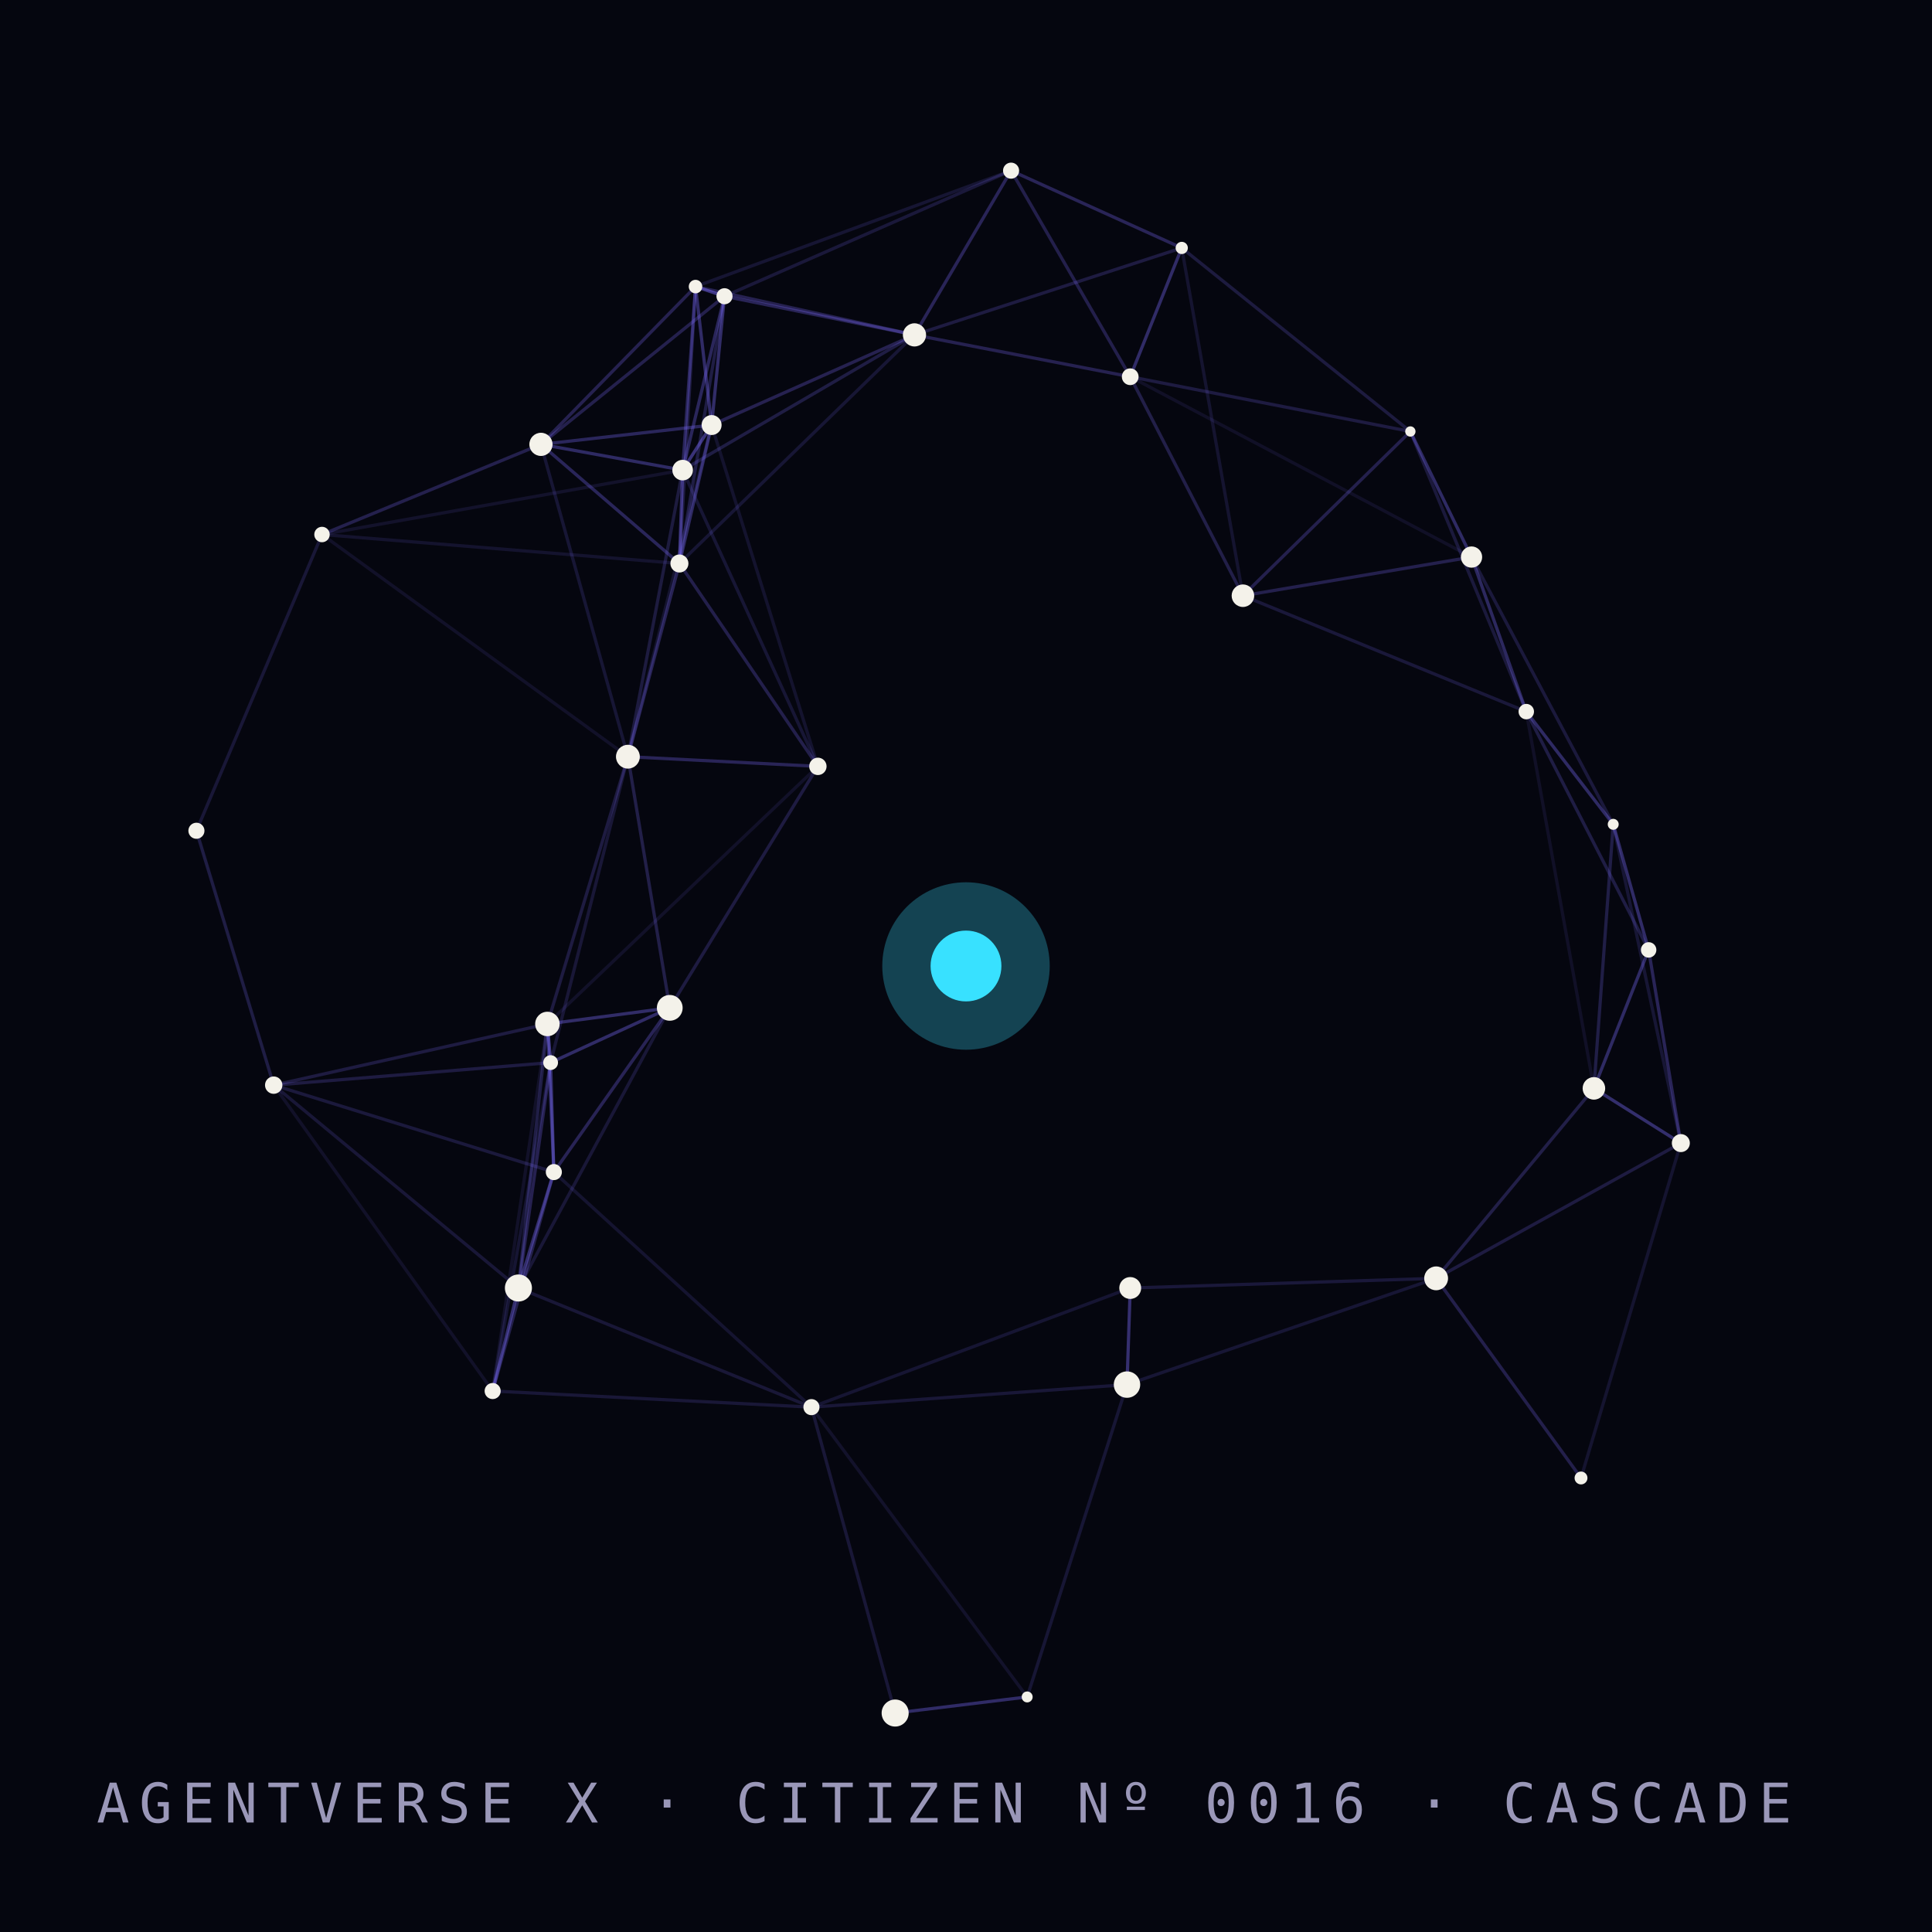
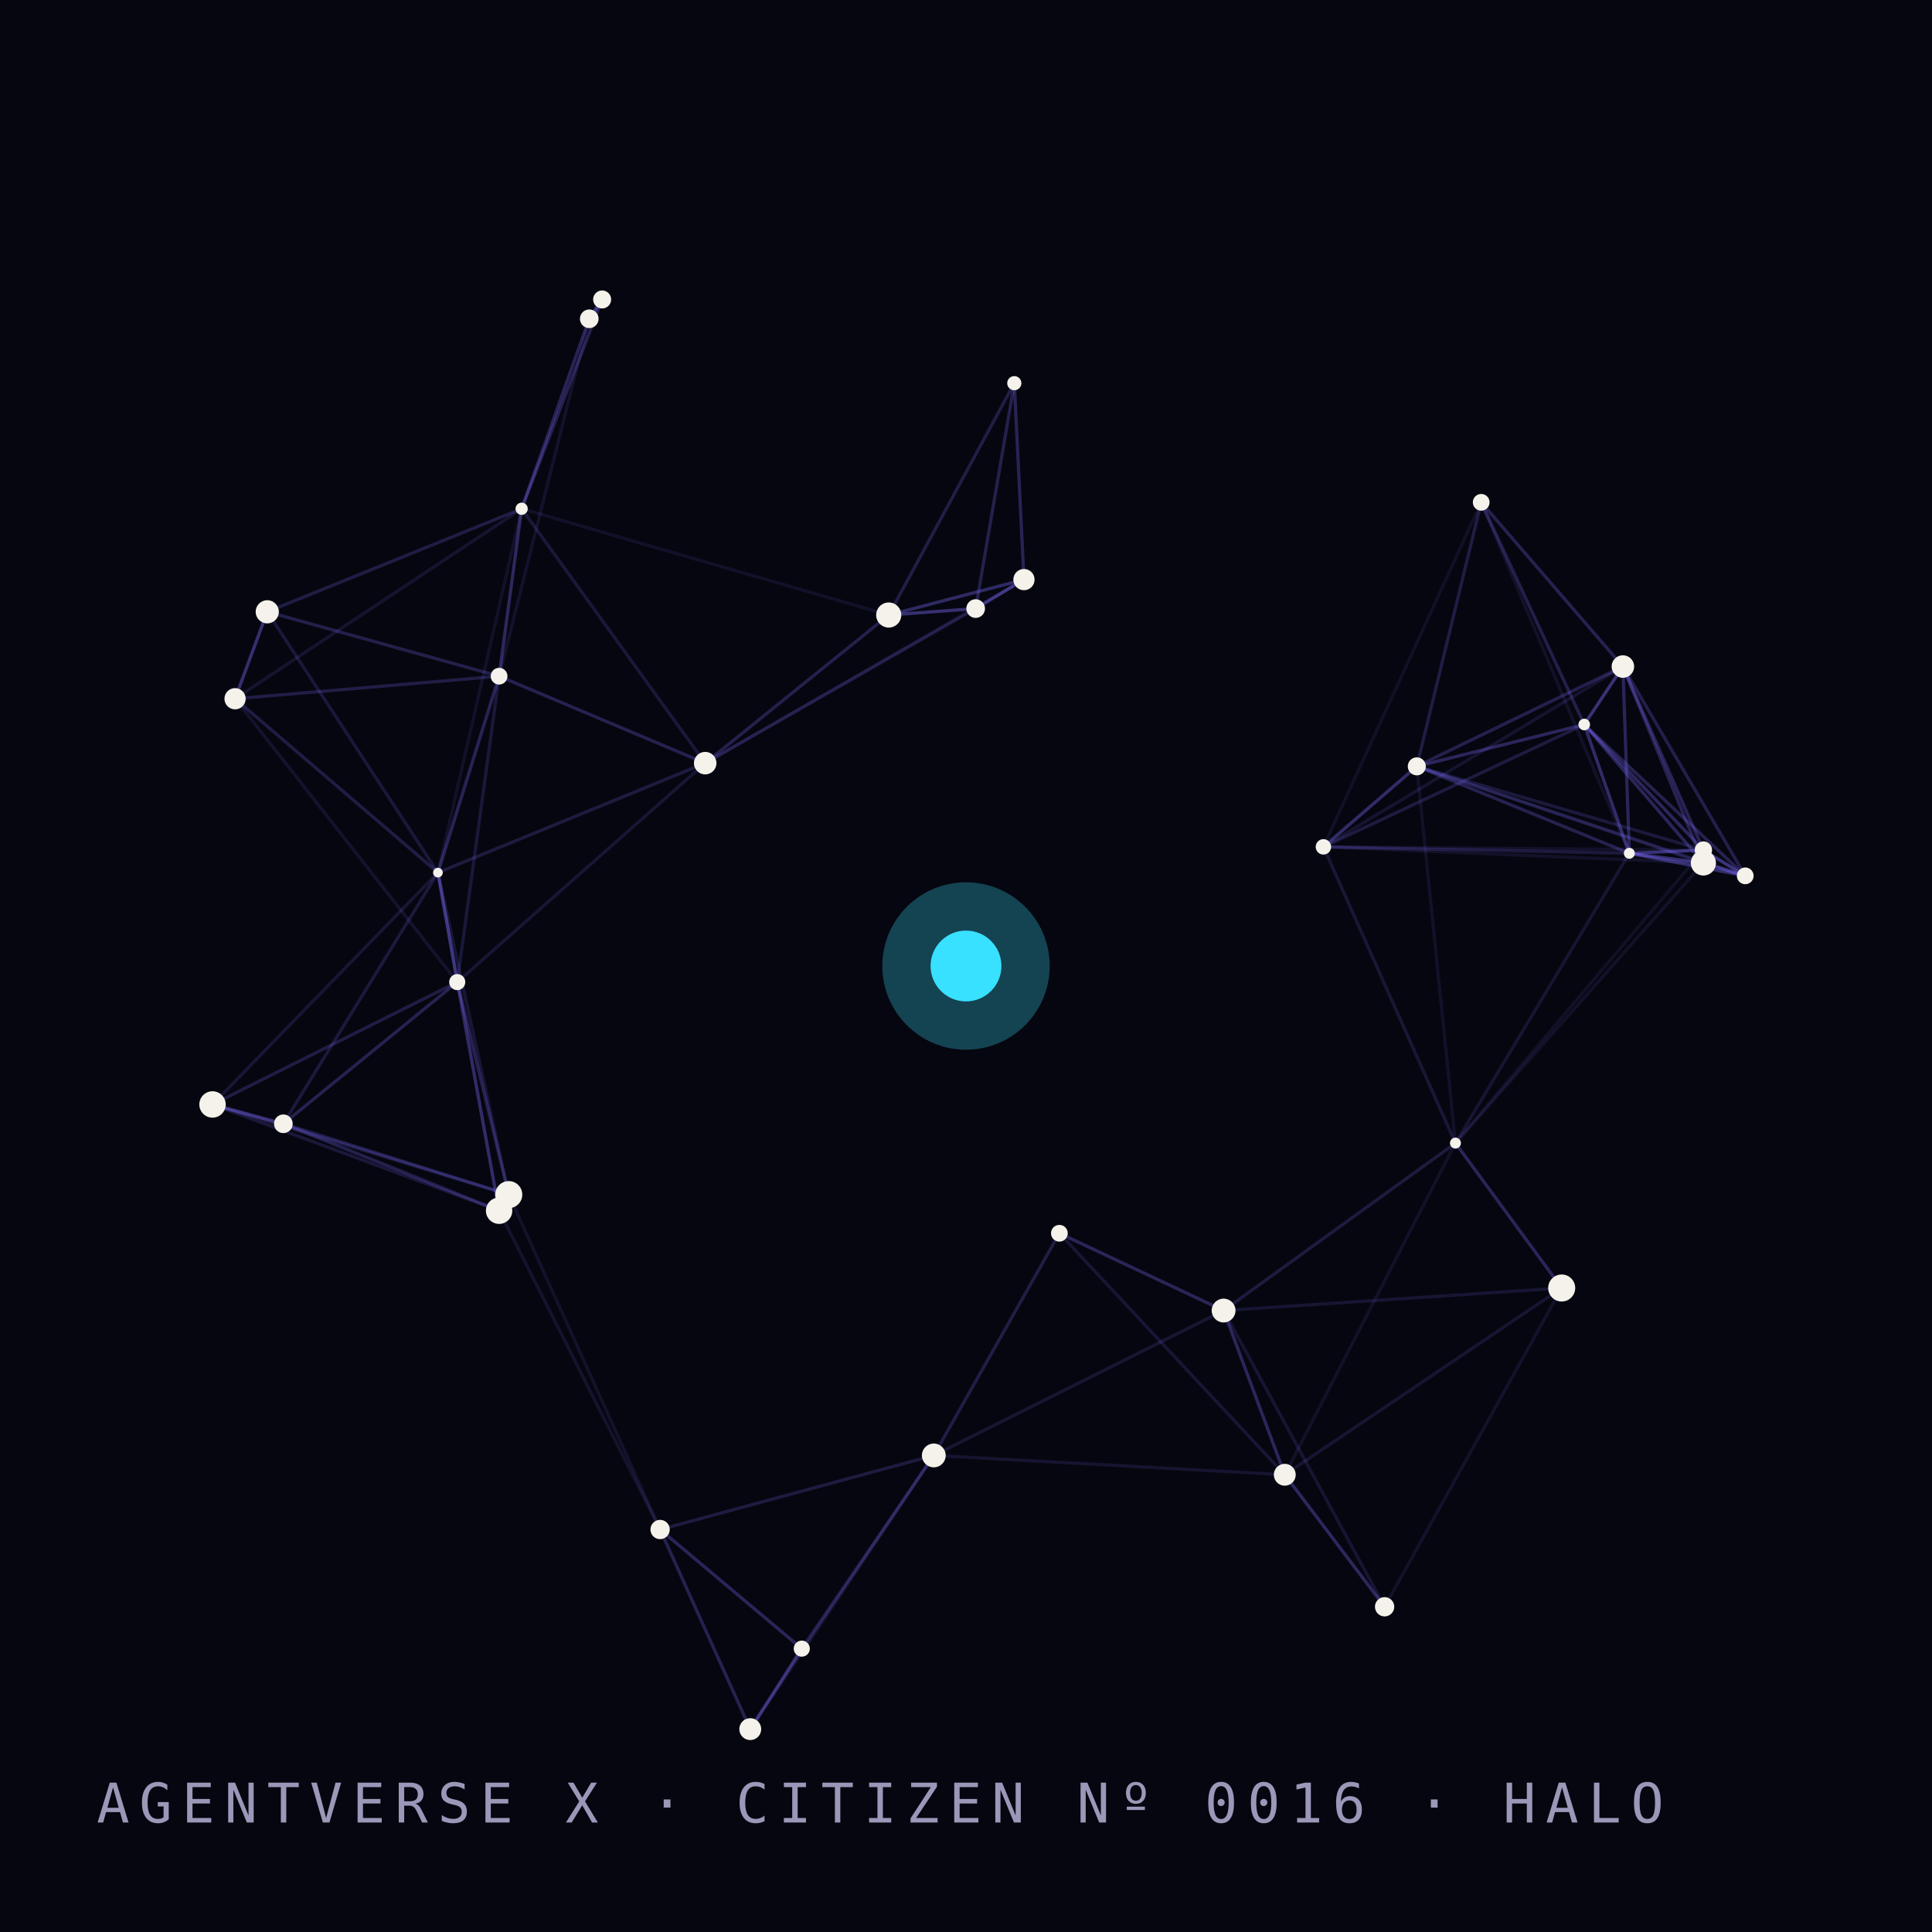
<svg xmlns="http://www.w3.org/2000/svg" width="600" height="600" viewBox="0 0 600 600">
  <rect width="600" height="600" fill="#05060f" />
-   <line x1="85" y1="337" x2="172" y2="364" stroke="#7c6cff" stroke-width="1" opacity="0.19" />
-   <line x1="85" y1="337" x2="170" y2="318" stroke="#7c6cff" stroke-width="1" opacity="0.21" />
-   <line x1="85" y1="337" x2="153" y2="432" stroke="#7c6cff" stroke-width="1" opacity="0.11" />
-   <line x1="85" y1="337" x2="61" y2="258" stroke="#7c6cff" stroke-width="1" opacity="0.22" />
-   <line x1="85" y1="337" x2="161" y2="400" stroke="#7c6cff" stroke-width="1" opacity="0.17" />
-   <line x1="85" y1="337" x2="171" y2="330" stroke="#7c6cff" stroke-width="1" opacity="0.21" />
-   <line x1="314" y1="53" x2="367" y2="77" stroke="#7c6cff" stroke-width="1" opacity="0.30" />
-   <line x1="314" y1="53" x2="225" y2="92" stroke="#7c6cff" stroke-width="1" opacity="0.18" />
-   <line x1="314" y1="53" x2="351" y2="117" stroke="#7c6cff" stroke-width="1" opacity="0.25" />
-   <line x1="314" y1="53" x2="284" y2="104" stroke="#7c6cff" stroke-width="1" opacity="0.30" />
-   <line x1="314" y1="53" x2="216" y2="89" stroke="#7c6cff" stroke-width="1" opacity="0.15" />
-   <line x1="254" y1="238" x2="170" y2="318" stroke="#7c6cff" stroke-width="1" opacity="0.11" />
-   <line x1="254" y1="238" x2="208" y2="313" stroke="#7c6cff" stroke-width="1" opacity="0.21" />
-   <line x1="254" y1="238" x2="195" y2="235" stroke="#7c6cff" stroke-width="1" opacity="0.30" />
-   <line x1="254" y1="238" x2="212" y2="146" stroke="#7c6cff" stroke-width="1" opacity="0.16" />
-   <line x1="254" y1="238" x2="221" y2="132" stroke="#7c6cff" stroke-width="1" opacity="0.13" />
-   <line x1="254" y1="238" x2="211" y2="175" stroke="#7c6cff" stroke-width="1" opacity="0.25" />
-   <line x1="172" y1="364" x2="252" y2="437" stroke="#7c6cff" stroke-width="1" opacity="0.14" />
-   <line x1="172" y1="364" x2="170" y2="318" stroke="#7c6cff" stroke-width="1" opacity="0.35" />
-   <line x1="172" y1="364" x2="208" y2="313" stroke="#7c6cff" stroke-width="1" opacity="0.29" />
-   <line x1="172" y1="364" x2="153" y2="432" stroke="#7c6cff" stroke-width="1" opacity="0.26" />
-   <line x1="172" y1="364" x2="161" y2="400" stroke="#7c6cff" stroke-width="1" opacity="0.38" />
-   <line x1="172" y1="364" x2="171" y2="330" stroke="#7c6cff" stroke-width="1" opacity="0.39" />
-   <line x1="252" y1="437" x2="153" y2="432" stroke="#7c6cff" stroke-width="1" opacity="0.17" />
-   <line x1="252" y1="437" x2="161" y2="400" stroke="#7c6cff" stroke-width="1" opacity="0.17" />
-   <line x1="252" y1="437" x2="319" y2="527" stroke="#7c6cff" stroke-width="1" opacity="0.12" />
-   <line x1="252" y1="437" x2="350" y2="430" stroke="#7c6cff" stroke-width="1" opacity="0.17" />
-   <line x1="252" y1="437" x2="351" y2="400" stroke="#7c6cff" stroke-width="1" opacity="0.15" />
-   <line x1="252" y1="437" x2="278" y2="532" stroke="#7c6cff" stroke-width="1" opacity="0.17" />
-   <line x1="438" y1="134" x2="386" y2="185" stroke="#7c6cff" stroke-width="1" opacity="0.26" />
-   <line x1="438" y1="134" x2="367" y2="77" stroke="#7c6cff" stroke-width="1" opacity="0.20" />
-   <line x1="438" y1="134" x2="351" y2="117" stroke="#7c6cff" stroke-width="1" opacity="0.21" />
-   <line x1="438" y1="134" x2="457" y2="173" stroke="#7c6cff" stroke-width="1" opacity="0.35" />
-   <line x1="438" y1="134" x2="474" y2="221" stroke="#7c6cff" stroke-width="1" opacity="0.19" />
-   <line x1="386" y1="185" x2="367" y2="77" stroke="#7c6cff" stroke-width="1" opacity="0.14" />
-   <line x1="386" y1="185" x2="351" y2="117" stroke="#7c6cff" stroke-width="1" opacity="0.24" />
-   <line x1="386" y1="185" x2="457" y2="173" stroke="#7c6cff" stroke-width="1" opacity="0.26" />
-   <line x1="386" y1="185" x2="474" y2="221" stroke="#7c6cff" stroke-width="1" opacity="0.18" />
-   <line x1="367" y1="77" x2="351" y2="117" stroke="#7c6cff" stroke-width="1" opacity="0.36" />
-   <line x1="367" y1="77" x2="284" y2="104" stroke="#7c6cff" stroke-width="1" opacity="0.21" />
-   <line x1="170" y1="318" x2="208" y2="313" stroke="#7c6cff" stroke-width="1" opacity="0.37" />
-   <line x1="170" y1="318" x2="153" y2="432" stroke="#7c6cff" stroke-width="1" opacity="0.11" />
-   <line x1="170" y1="318" x2="195" y2="235" stroke="#7c6cff" stroke-width="1" opacity="0.21" />
-   <line x1="170" y1="318" x2="161" y2="400" stroke="#7c6cff" stroke-width="1" opacity="0.23" />
-   <line x1="170" y1="318" x2="171" y2="330" stroke="#7c6cff" stroke-width="1" opacity="0.46" />
-   <line x1="208" y1="313" x2="195" y2="235" stroke="#7c6cff" stroke-width="1" opacity="0.24" />
-   <line x1="208" y1="313" x2="161" y2="400" stroke="#7c6cff" stroke-width="1" opacity="0.17" />
-   <line x1="208" y1="313" x2="171" y2="330" stroke="#7c6cff" stroke-width="1" opacity="0.36" />
-   <line x1="153" y1="432" x2="161" y2="400" stroke="#7c6cff" stroke-width="1" opacity="0.39" />
-   <line x1="153" y1="432" x2="171" y2="330" stroke="#7c6cff" stroke-width="1" opacity="0.15" />
-   <line x1="195" y1="235" x2="212" y2="146" stroke="#7c6cff" stroke-width="1" opacity="0.20" />
-   <line x1="195" y1="235" x2="221" y2="132" stroke="#7c6cff" stroke-width="1" opacity="0.14" />
-   <line x1="195" y1="235" x2="168" y2="138" stroke="#7c6cff" stroke-width="1" opacity="0.16" />
-   <line x1="195" y1="235" x2="211" y2="175" stroke="#7c6cff" stroke-width="1" opacity="0.29" />
-   <line x1="195" y1="235" x2="171" y2="330" stroke="#7c6cff" stroke-width="1" opacity="0.17" />
-   <line x1="195" y1="235" x2="100" y2="166" stroke="#7c6cff" stroke-width="1" opacity="0.11" />
-   <line x1="61" y1="258" x2="100" y2="166" stroke="#7c6cff" stroke-width="1" opacity="0.17" />
-   <line x1="225" y1="92" x2="212" y2="146" stroke="#7c6cff" stroke-width="1" opacity="0.32" />
-   <line x1="225" y1="92" x2="284" y2="104" stroke="#7c6cff" stroke-width="1" opacity="0.30" />
-   <line x1="225" y1="92" x2="221" y2="132" stroke="#7c6cff" stroke-width="1" opacity="0.37" />
-   <line x1="225" y1="92" x2="216" y2="89" stroke="#7c6cff" stroke-width="1" opacity="0.47" />
-   <line x1="225" y1="92" x2="168" y2="138" stroke="#7c6cff" stroke-width="1" opacity="0.26" />
-   <line x1="225" y1="92" x2="211" y2="175" stroke="#7c6cff" stroke-width="1" opacity="0.22" />
-   <line x1="351" y1="117" x2="457" y2="173" stroke="#7c6cff" stroke-width="1" opacity="0.10" />
-   <line x1="351" y1="117" x2="284" y2="104" stroke="#7c6cff" stroke-width="1" opacity="0.27" />
-   <line x1="212" y1="146" x2="284" y2="104" stroke="#7c6cff" stroke-width="1" opacity="0.22" />
-   <line x1="212" y1="146" x2="221" y2="132" stroke="#7c6cff" stroke-width="1" opacity="0.44" />
-   <line x1="212" y1="146" x2="216" y2="89" stroke="#7c6cff" stroke-width="1" opacity="0.31" />
-   <line x1="212" y1="146" x2="168" y2="138" stroke="#7c6cff" stroke-width="1" opacity="0.35" />
-   <line x1="212" y1="146" x2="211" y2="175" stroke="#7c6cff" stroke-width="1" opacity="0.40" />
-   <line x1="212" y1="146" x2="100" y2="166" stroke="#7c6cff" stroke-width="1" opacity="0.12" />
-   <line x1="161" y1="400" x2="171" y2="330" stroke="#7c6cff" stroke-width="1" opacity="0.27" />
-   <line x1="512" y1="295" x2="495" y2="338" stroke="#7c6cff" stroke-width="1" opacity="0.35" />
-   <line x1="512" y1="295" x2="501" y2="256" stroke="#7c6cff" stroke-width="1" opacity="0.36" />
-   <line x1="512" y1="295" x2="522" y2="355" stroke="#7c6cff" stroke-width="1" opacity="0.30" />
-   <line x1="512" y1="295" x2="474" y2="221" stroke="#7c6cff" stroke-width="1" opacity="0.22" />
-   <line x1="457" y1="173" x2="501" y2="256" stroke="#7c6cff" stroke-width="1" opacity="0.19" />
-   <line x1="457" y1="173" x2="474" y2="221" stroke="#7c6cff" stroke-width="1" opacity="0.33" />
-   <line x1="284" y1="104" x2="221" y2="132" stroke="#7c6cff" stroke-width="1" opacity="0.27" />
-   <line x1="284" y1="104" x2="216" y2="89" stroke="#7c6cff" stroke-width="1" opacity="0.27" />
-   <line x1="284" y1="104" x2="211" y2="175" stroke="#7c6cff" stroke-width="1" opacity="0.16" />
-   <line x1="319" y1="527" x2="350" y2="430" stroke="#7c6cff" stroke-width="1" opacity="0.16" />
-   <line x1="319" y1="527" x2="278" y2="532" stroke="#7c6cff" stroke-width="1" opacity="0.36" />
-   <line x1="221" y1="132" x2="216" y2="89" stroke="#7c6cff" stroke-width="1" opacity="0.36" />
-   <line x1="221" y1="132" x2="168" y2="138" stroke="#7c6cff" stroke-width="1" opacity="0.32" />
-   <line x1="221" y1="132" x2="211" y2="175" stroke="#7c6cff" stroke-width="1" opacity="0.35" />
-   <line x1="491" y1="459" x2="522" y2="355" stroke="#7c6cff" stroke-width="1" opacity="0.14" />
-   <line x1="491" y1="459" x2="446" y2="397" stroke="#7c6cff" stroke-width="1" opacity="0.25" />
-   <line x1="350" y1="430" x2="351" y2="400" stroke="#7c6cff" stroke-width="1" opacity="0.40" />
-   <line x1="350" y1="430" x2="446" y2="397" stroke="#7c6cff" stroke-width="1" opacity="0.16" />
-   <line x1="216" y1="89" x2="168" y2="138" stroke="#7c6cff" stroke-width="1" opacity="0.27" />
-   <line x1="216" y1="89" x2="211" y2="175" stroke="#7c6cff" stroke-width="1" opacity="0.21" />
-   <line x1="168" y1="138" x2="211" y2="175" stroke="#7c6cff" stroke-width="1" opacity="0.31" />
-   <line x1="168" y1="138" x2="100" y2="166" stroke="#7c6cff" stroke-width="1" opacity="0.26" />
-   <line x1="495" y1="338" x2="501" y2="256" stroke="#7c6cff" stroke-width="1" opacity="0.23" />
-   <line x1="495" y1="338" x2="522" y2="355" stroke="#7c6cff" stroke-width="1" opacity="0.39" />
-   <line x1="495" y1="338" x2="474" y2="221" stroke="#7c6cff" stroke-width="1" opacity="0.10" />
-   <line x1="495" y1="338" x2="446" y2="397" stroke="#7c6cff" stroke-width="1" opacity="0.24" />
-   <line x1="501" y1="256" x2="522" y2="355" stroke="#7c6cff" stroke-width="1" opacity="0.16" />
-   <line x1="501" y1="256" x2="474" y2="221" stroke="#7c6cff" stroke-width="1" opacity="0.35" />
-   <line x1="351" y1="400" x2="446" y2="397" stroke="#7c6cff" stroke-width="1" opacity="0.18" />
-   <line x1="522" y1="355" x2="446" y2="397" stroke="#7c6cff" stroke-width="1" opacity="0.21" />
-   <line x1="211" y1="175" x2="100" y2="166" stroke="#7c6cff" stroke-width="1" opacity="0.13" />
-   <circle cx="85" cy="337" r="2.7" fill="#f4f2ea" />
-   <circle cx="314" cy="53" r="2.5" fill="#f4f2ea" />
-   <circle cx="254" cy="238" r="2.7" fill="#f4f2ea" />
-   <circle cx="172" cy="364" r="2.5" fill="#f4f2ea" />
-   <circle cx="252" cy="437" r="2.5" fill="#f4f2ea" />
-   <circle cx="438" cy="134" r="1.6" fill="#f4f2ea" />
-   <circle cx="386" cy="185" r="3.5" fill="#f4f2ea" />
-   <circle cx="367" cy="77" r="1.9" fill="#f4f2ea" />
-   <circle cx="170" cy="318" r="3.8" fill="#f4f2ea" />
-   <circle cx="208" cy="313" r="4.0" fill="#f4f2ea" />
-   <circle cx="153" cy="432" r="2.5" fill="#f4f2ea" />
-   <circle cx="195" cy="235" r="3.7" fill="#f4f2ea" />
-   <circle cx="61" cy="258" r="2.5" fill="#f4f2ea" />
-   <circle cx="225" cy="92" r="2.5" fill="#f4f2ea" />
-   <circle cx="351" cy="117" r="2.6" fill="#f4f2ea" />
-   <circle cx="212" cy="146" r="3.2" fill="#f4f2ea" />
-   <circle cx="161" cy="400" r="4.2" fill="#f4f2ea" />
-   <circle cx="512" cy="295" r="2.4" fill="#f4f2ea" />
-   <circle cx="457" cy="173" r="3.3" fill="#f4f2ea" />
-   <circle cx="284" cy="104" r="3.6" fill="#f4f2ea" />
-   <circle cx="319" cy="527" r="1.7" fill="#f4f2ea" />
-   <circle cx="221" cy="132" r="3.1" fill="#f4f2ea" />
-   <circle cx="491" cy="459" r="2.0" fill="#f4f2ea" />
-   <circle cx="350" cy="430" r="4.1" fill="#f4f2ea" />
-   <circle cx="216" cy="89" r="2.1" fill="#f4f2ea" />
-   <circle cx="168" cy="138" r="3.6" fill="#f4f2ea" />
-   <circle cx="495" cy="338" r="3.5" fill="#f4f2ea" />
-   <circle cx="501" cy="256" r="1.7" fill="#f4f2ea" />
-   <circle cx="351" cy="400" r="3.4" fill="#f4f2ea" />
-   <circle cx="522" cy="355" r="2.8" fill="#f4f2ea" />
-   <circle cx="474" cy="221" r="2.4" fill="#f4f2ea" />
-   <circle cx="446" cy="397" r="3.7" fill="#f4f2ea" />
-   <circle cx="211" cy="175" r="2.8" fill="#f4f2ea" />
-   <circle cx="171" cy="330" r="2.3" fill="#f4f2ea" />
-   <circle cx="100" cy="166" r="2.4" fill="#f4f2ea" />
-   <circle cx="278" cy="532" r="4.2" fill="#f4f2ea" />
+   <line x1="440" y1="238" x2="492" y2="225" stroke="#7c6cff" stroke-width="1" opacity="0.32" />
+   <line x1="440" y1="238" x2="529" y2="268" stroke="#7c6cff" stroke-width="1" opacity="0.19" />
+   <line x1="440" y1="238" x2="542" y2="272" stroke="#7c6cff" stroke-width="1" opacity="0.14" />
+   <line x1="440" y1="238" x2="504" y2="207" stroke="#7c6cff" stroke-width="1" opacity="0.26" />
+   <line x1="440" y1="238" x2="460" y2="156" stroke="#7c6cff" stroke-width="1" opacity="0.22" />
+   <line x1="440" y1="238" x2="529" y2="264" stroke="#7c6cff" stroke-width="1" opacity="0.19" />
+   <line x1="440" y1="238" x2="452" y2="355" stroke="#7c6cff" stroke-width="1" opacity="0.11" />
+   <line x1="440" y1="238" x2="411" y2="263" stroke="#7c6cff" stroke-width="1" opacity="0.37" />
+   <line x1="440" y1="238" x2="506" y2="265" stroke="#7c6cff" stroke-width="1" opacity="0.27" />
+   <line x1="66" y1="343" x2="142" y2="305" stroke="#7c6cff" stroke-width="1" opacity="0.22" />
+   <line x1="66" y1="343" x2="155" y2="376" stroke="#7c6cff" stroke-width="1" opacity="0.18" />
+   <line x1="66" y1="343" x2="88" y2="349" stroke="#7c6cff" stroke-width="1" opacity="0.42" />
+   <line x1="66" y1="343" x2="136" y2="271" stroke="#7c6cff" stroke-width="1" opacity="0.16" />
+   <line x1="66" y1="343" x2="158" y2="371" stroke="#7c6cff" stroke-width="1" opacity="0.18" />
+   <line x1="233" y1="537" x2="205" y2="475" stroke="#7c6cff" stroke-width="1" opacity="0.27" />
+   <line x1="233" y1="537" x2="290" y2="452" stroke="#7c6cff" stroke-width="1" opacity="0.16" />
+   <line x1="233" y1="537" x2="249" y2="512" stroke="#7c6cff" stroke-width="1" opacity="0.40" />
+   <line x1="430" y1="499" x2="399" y2="458" stroke="#7c6cff" stroke-width="1" opacity="0.33" />
+   <line x1="430" y1="499" x2="380" y2="407" stroke="#7c6cff" stroke-width="1" opacity="0.15" />
+   <line x1="430" y1="499" x2="485" y2="400" stroke="#7c6cff" stroke-width="1" opacity="0.12" />
+   <line x1="219" y1="237" x2="142" y2="305" stroke="#7c6cff" stroke-width="1" opacity="0.16" />
+   <line x1="219" y1="237" x2="276" y2="191" stroke="#7c6cff" stroke-width="1" opacity="0.26" />
+   <line x1="219" y1="237" x2="303" y2="189" stroke="#7c6cff" stroke-width="1" opacity="0.18" />
+   <line x1="219" y1="237" x2="162" y2="158" stroke="#7c6cff" stroke-width="1" opacity="0.18" />
+   <line x1="219" y1="237" x2="318" y2="180" stroke="#7c6cff" stroke-width="1" opacity="0.12" />
+   <line x1="219" y1="237" x2="155" y2="210" stroke="#7c6cff" stroke-width="1" opacity="0.27" />
+   <line x1="219" y1="237" x2="136" y2="271" stroke="#7c6cff" stroke-width="1" opacity="0.20" />
+   <line x1="492" y1="225" x2="529" y2="268" stroke="#7c6cff" stroke-width="1" opacity="0.31" />
+   <line x1="492" y1="225" x2="542" y2="272" stroke="#7c6cff" stroke-width="1" opacity="0.27" />
+   <line x1="492" y1="225" x2="504" y2="207" stroke="#7c6cff" stroke-width="1" opacity="0.43" />
+   <line x1="492" y1="225" x2="460" y2="156" stroke="#7c6cff" stroke-width="1" opacity="0.25" />
+   <line x1="492" y1="225" x2="529" y2="264" stroke="#7c6cff" stroke-width="1" opacity="0.32" />
+   <line x1="492" y1="225" x2="411" y2="263" stroke="#7c6cff" stroke-width="1" opacity="0.20" />
+   <line x1="492" y1="225" x2="506" y2="265" stroke="#7c6cff" stroke-width="1" opacity="0.36" />
+   <line x1="315" y1="119" x2="276" y2="191" stroke="#7c6cff" stroke-width="1" opacity="0.23" />
+   <line x1="315" y1="119" x2="303" y2="189" stroke="#7c6cff" stroke-width="1" opacity="0.26" />
+   <line x1="315" y1="119" x2="318" y2="180" stroke="#7c6cff" stroke-width="1" opacity="0.29" />
+   <line x1="142" y1="305" x2="155" y2="376" stroke="#7c6cff" stroke-width="1" opacity="0.26" />
+   <line x1="142" y1="305" x2="73" y2="217" stroke="#7c6cff" stroke-width="1" opacity="0.13" />
+   <line x1="142" y1="305" x2="88" y2="349" stroke="#7c6cff" stroke-width="1" opacity="0.27" />
+   <line x1="142" y1="305" x2="155" y2="210" stroke="#7c6cff" stroke-width="1" opacity="0.18" />
+   <line x1="142" y1="305" x2="136" y2="271" stroke="#7c6cff" stroke-width="1" opacity="0.39" />
+   <line x1="142" y1="305" x2="158" y2="371" stroke="#7c6cff" stroke-width="1" opacity="0.27" />
+   <line x1="205" y1="475" x2="290" y2="452" stroke="#7c6cff" stroke-width="1" opacity="0.21" />
+   <line x1="205" y1="475" x2="155" y2="376" stroke="#7c6cff" stroke-width="1" opacity="0.13" />
+   <line x1="205" y1="475" x2="249" y2="512" stroke="#7c6cff" stroke-width="1" opacity="0.31" />
+   <line x1="205" y1="475" x2="158" y2="371" stroke="#7c6cff" stroke-width="1" opacity="0.12" />
+   <line x1="290" y1="452" x2="329" y2="383" stroke="#7c6cff" stroke-width="1" opacity="0.23" />
+   <line x1="290" y1="452" x2="399" y2="458" stroke="#7c6cff" stroke-width="1" opacity="0.14" />
+   <line x1="290" y1="452" x2="249" y2="512" stroke="#7c6cff" stroke-width="1" opacity="0.26" />
+   <line x1="290" y1="452" x2="380" y2="407" stroke="#7c6cff" stroke-width="1" opacity="0.16" />
+   <line x1="276" y1="191" x2="303" y2="189" stroke="#7c6cff" stroke-width="1" opacity="0.41" />
+   <line x1="276" y1="191" x2="162" y2="158" stroke="#7c6cff" stroke-width="1" opacity="0.11" />
+   <line x1="276" y1="191" x2="318" y2="180" stroke="#7c6cff" stroke-width="1" opacity="0.35" />
+   <line x1="329" y1="383" x2="399" y2="458" stroke="#7c6cff" stroke-width="1" opacity="0.16" />
+   <line x1="329" y1="383" x2="380" y2="407" stroke="#7c6cff" stroke-width="1" opacity="0.31" />
+   <line x1="529" y1="268" x2="542" y2="272" stroke="#7c6cff" stroke-width="1" opacity="0.45" />
+   <line x1="529" y1="268" x2="504" y2="207" stroke="#7c6cff" stroke-width="1" opacity="0.28" />
+   <line x1="529" y1="268" x2="529" y2="264" stroke="#7c6cff" stroke-width="1" opacity="0.48" />
+   <line x1="529" y1="268" x2="452" y2="355" stroke="#7c6cff" stroke-width="1" opacity="0.11" />
+   <line x1="529" y1="268" x2="411" y2="263" stroke="#7c6cff" stroke-width="1" opacity="0.11" />
+   <line x1="529" y1="268" x2="506" y2="265" stroke="#7c6cff" stroke-width="1" opacity="0.42" />
+   <line x1="187" y1="93" x2="162" y2="158" stroke="#7c6cff" stroke-width="1" opacity="0.27" />
+   <line x1="187" y1="93" x2="183" y2="99" stroke="#7c6cff" stroke-width="1" opacity="0.48" />
+   <line x1="155" y1="376" x2="88" y2="349" stroke="#7c6cff" stroke-width="1" opacity="0.26" />
+   <line x1="155" y1="376" x2="136" y2="271" stroke="#7c6cff" stroke-width="1" opacity="0.15" />
+   <line x1="155" y1="376" x2="158" y2="371" stroke="#7c6cff" stroke-width="1" opacity="0.48" />
+   <line x1="303" y1="189" x2="318" y2="180" stroke="#7c6cff" stroke-width="1" opacity="0.44" />
+   <line x1="399" y1="458" x2="380" y2="407" stroke="#7c6cff" stroke-width="1" opacity="0.32" />
+   <line x1="399" y1="458" x2="452" y2="355" stroke="#7c6cff" stroke-width="1" opacity="0.11" />
+   <line x1="399" y1="458" x2="485" y2="400" stroke="#7c6cff" stroke-width="1" opacity="0.15" />
+   <line x1="73" y1="217" x2="162" y2="158" stroke="#7c6cff" stroke-width="1" opacity="0.14" />
+   <line x1="73" y1="217" x2="155" y2="210" stroke="#7c6cff" stroke-width="1" opacity="0.23" />
+   <line x1="73" y1="217" x2="136" y2="271" stroke="#7c6cff" stroke-width="1" opacity="0.22" />
+   <line x1="73" y1="217" x2="83" y2="190" stroke="#7c6cff" stroke-width="1" opacity="0.40" />
+   <line x1="542" y1="272" x2="504" y2="207" stroke="#7c6cff" stroke-width="1" opacity="0.25" />
+   <line x1="542" y1="272" x2="529" y2="264" stroke="#7c6cff" stroke-width="1" opacity="0.45" />
+   <line x1="542" y1="272" x2="506" y2="265" stroke="#7c6cff" stroke-width="1" opacity="0.38" />
+   <line x1="88" y1="349" x2="136" y2="271" stroke="#7c6cff" stroke-width="1" opacity="0.19" />
+   <line x1="88" y1="349" x2="158" y2="371" stroke="#7c6cff" stroke-width="1" opacity="0.26" />
+   <line x1="162" y1="158" x2="183" y2="99" stroke="#7c6cff" stroke-width="1" opacity="0.29" />
+   <line x1="162" y1="158" x2="155" y2="210" stroke="#7c6cff" stroke-width="1" opacity="0.33" />
+   <line x1="162" y1="158" x2="136" y2="271" stroke="#7c6cff" stroke-width="1" opacity="0.11" />
+   <line x1="162" y1="158" x2="83" y2="190" stroke="#7c6cff" stroke-width="1" opacity="0.22" />
+   <line x1="504" y1="207" x2="460" y2="156" stroke="#7c6cff" stroke-width="1" opacity="0.27" />
+   <line x1="504" y1="207" x2="529" y2="264" stroke="#7c6cff" stroke-width="1" opacity="0.29" />
+   <line x1="504" y1="207" x2="411" y2="263" stroke="#7c6cff" stroke-width="1" opacity="0.14" />
+   <line x1="504" y1="207" x2="506" y2="265" stroke="#7c6cff" stroke-width="1" opacity="0.31" />
+   <line x1="380" y1="407" x2="452" y2="355" stroke="#7c6cff" stroke-width="1" opacity="0.20" />
+   <line x1="380" y1="407" x2="485" y2="400" stroke="#7c6cff" stroke-width="1" opacity="0.15" />
+   <line x1="183" y1="99" x2="155" y2="210" stroke="#7c6cff" stroke-width="1" opacity="0.12" />
+   <line x1="155" y1="210" x2="136" y2="271" stroke="#7c6cff" stroke-width="1" opacity="0.29" />
+   <line x1="155" y1="210" x2="83" y2="190" stroke="#7c6cff" stroke-width="1" opacity="0.25" />
+   <line x1="136" y1="271" x2="158" y2="371" stroke="#7c6cff" stroke-width="1" opacity="0.16" />
+   <line x1="136" y1="271" x2="83" y2="190" stroke="#7c6cff" stroke-width="1" opacity="0.18" />
+   <line x1="460" y1="156" x2="411" y2="263" stroke="#7c6cff" stroke-width="1" opacity="0.10" />
+   <line x1="460" y1="156" x2="506" y2="265" stroke="#7c6cff" stroke-width="1" opacity="0.11" />
+   <line x1="529" y1="264" x2="452" y2="355" stroke="#7c6cff" stroke-width="1" opacity="0.10" />
+   <line x1="529" y1="264" x2="411" y2="263" stroke="#7c6cff" stroke-width="1" opacity="0.11" />
+   <line x1="529" y1="264" x2="506" y2="265" stroke="#7c6cff" stroke-width="1" opacity="0.42" />
+   <line x1="452" y1="355" x2="485" y2="400" stroke="#7c6cff" stroke-width="1" opacity="0.31" />
+   <line x1="452" y1="355" x2="411" y2="263" stroke="#7c6cff" stroke-width="1" opacity="0.17" />
+   <line x1="452" y1="355" x2="506" y2="265" stroke="#7c6cff" stroke-width="1" opacity="0.15" />
+   <line x1="411" y1="263" x2="506" y2="265" stroke="#7c6cff" stroke-width="1" opacity="0.19" />
+   <circle cx="440" cy="238" r="2.8" fill="#f4f2ea" />
+   <circle cx="66" cy="343" r="4.1" fill="#f4f2ea" />
+   <circle cx="233" cy="537" r="3.4" fill="#f4f2ea" />
+   <circle cx="430" cy="499" r="3.0" fill="#f4f2ea" />
+   <circle cx="219" cy="237" r="3.5" fill="#f4f2ea" />
+   <circle cx="492" cy="225" r="1.8" fill="#f4f2ea" />
+   <circle cx="315" cy="119" r="2.2" fill="#f4f2ea" />
+   <circle cx="142" cy="305" r="2.5" fill="#f4f2ea" />
+   <circle cx="205" cy="475" r="3.0" fill="#f4f2ea" />
+   <circle cx="290" cy="452" r="3.7" fill="#f4f2ea" />
+   <circle cx="276" cy="191" r="3.9" fill="#f4f2ea" />
+   <circle cx="329" cy="383" r="2.6" fill="#f4f2ea" />
+   <circle cx="529" cy="268" r="3.9" fill="#f4f2ea" />
+   <circle cx="187" cy="93" r="2.8" fill="#f4f2ea" />
+   <circle cx="155" cy="376" r="4.1" fill="#f4f2ea" />
+   <circle cx="303" cy="189" r="2.9" fill="#f4f2ea" />
+   <circle cx="399" cy="458" r="3.4" fill="#f4f2ea" />
+   <circle cx="73" cy="217" r="3.3" fill="#f4f2ea" />
+   <circle cx="542" cy="272" r="2.6" fill="#f4f2ea" />
+   <circle cx="88" cy="349" r="2.9" fill="#f4f2ea" />
+   <circle cx="162" cy="158" r="1.9" fill="#f4f2ea" />
+   <circle cx="504" cy="207" r="3.5" fill="#f4f2ea" />
+   <circle cx="249" cy="512" r="2.5" fill="#f4f2ea" />
+   <circle cx="318" cy="180" r="3.3" fill="#f4f2ea" />
+   <circle cx="380" cy="407" r="3.7" fill="#f4f2ea" />
+   <circle cx="183" cy="99" r="2.9" fill="#f4f2ea" />
+   <circle cx="155" cy="210" r="2.6" fill="#f4f2ea" />
+   <circle cx="136" cy="271" r="1.5" fill="#f4f2ea" />
+   <circle cx="158" cy="371" r="4.2" fill="#f4f2ea" />
+   <circle cx="83" cy="190" r="3.6" fill="#f4f2ea" />
+   <circle cx="460" cy="156" r="2.6" fill="#f4f2ea" />
+   <circle cx="529" cy="264" r="2.7" fill="#f4f2ea" />
+   <circle cx="452" cy="355" r="1.7" fill="#f4f2ea" />
+   <circle cx="485" cy="400" r="4.2" fill="#f4f2ea" />
+   <circle cx="411" cy="263" r="2.4" fill="#f4f2ea" />
+   <circle cx="506" cy="265" r="1.7" fill="#f4f2ea" />
  <circle cx="300" cy="300" r="26" fill="#38e1ff" opacity=".28" />
  <circle cx="300" cy="300" r="11" fill="#38e1ff" />
-   <text x="30" y="566" font-family="monospace" font-size="17" fill="#9a97b8" letter-spacing="3">AGENTVERSE X · CITIZEN Nº 0016 · CASCADE</text>
+   <text x="30" y="566" font-family="monospace" font-size="17" fill="#9a97b8" letter-spacing="3">AGENTVERSE X · CITIZEN Nº 0016 · HALO</text>
</svg>
